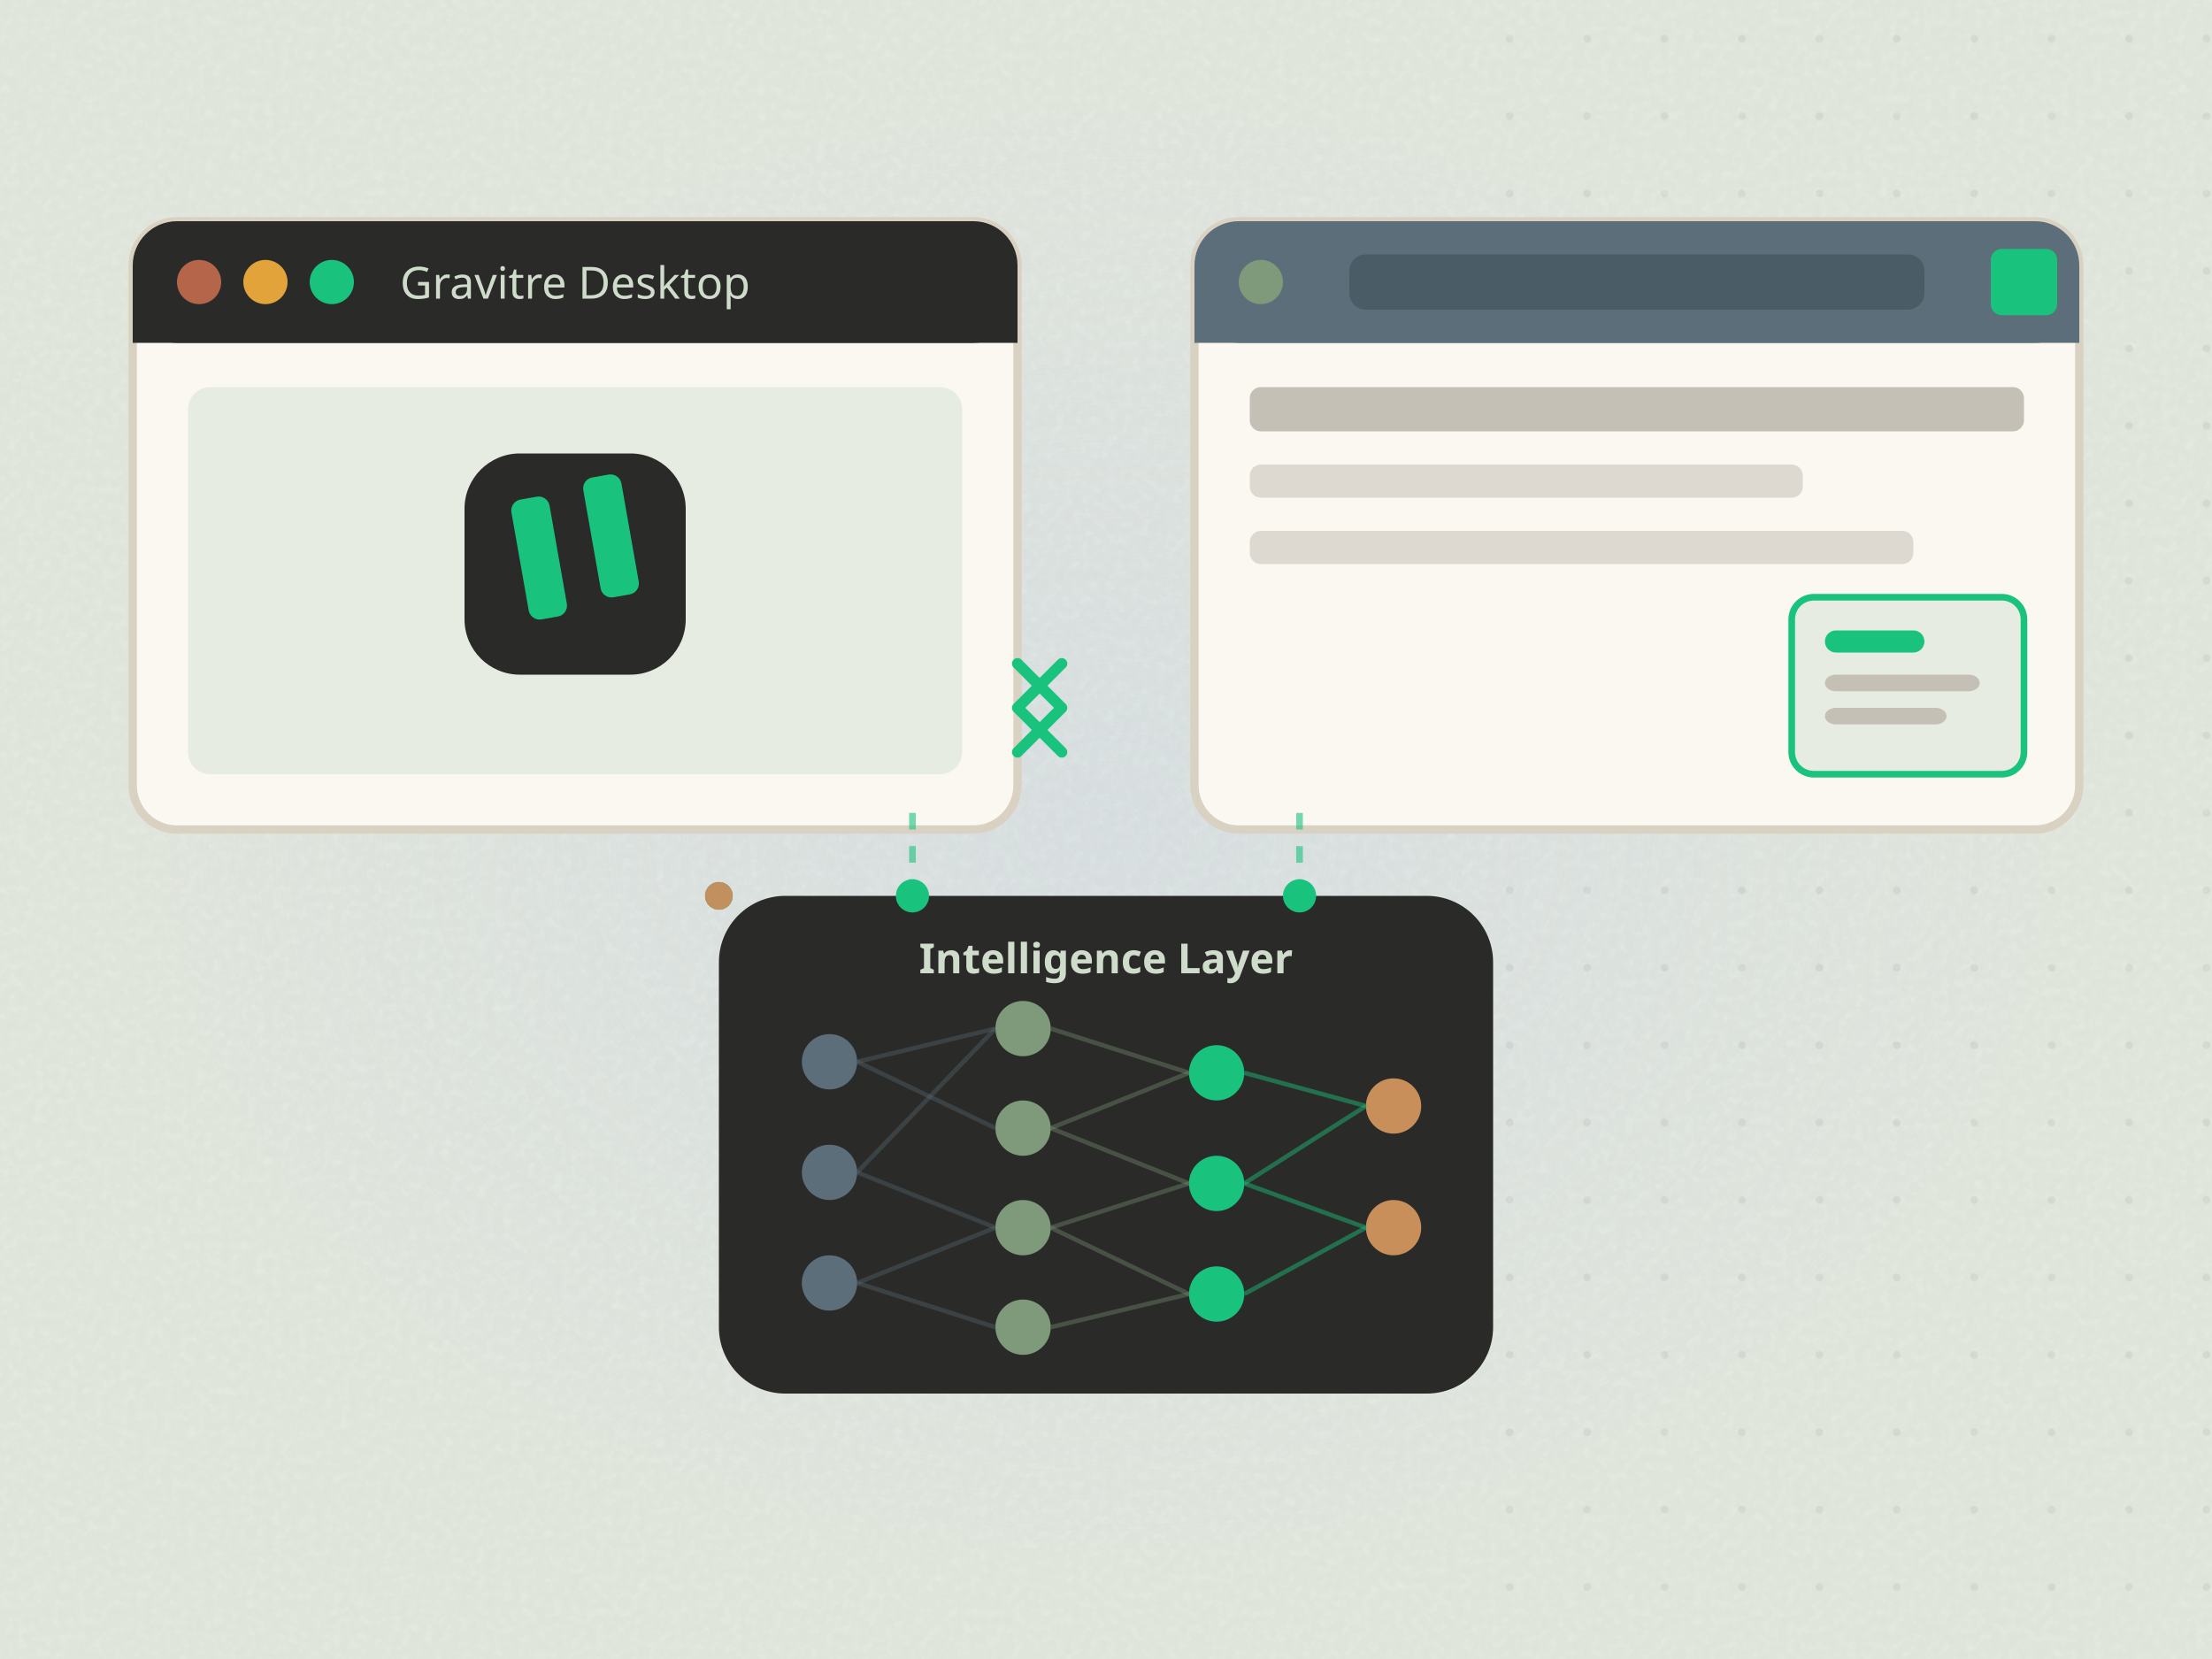
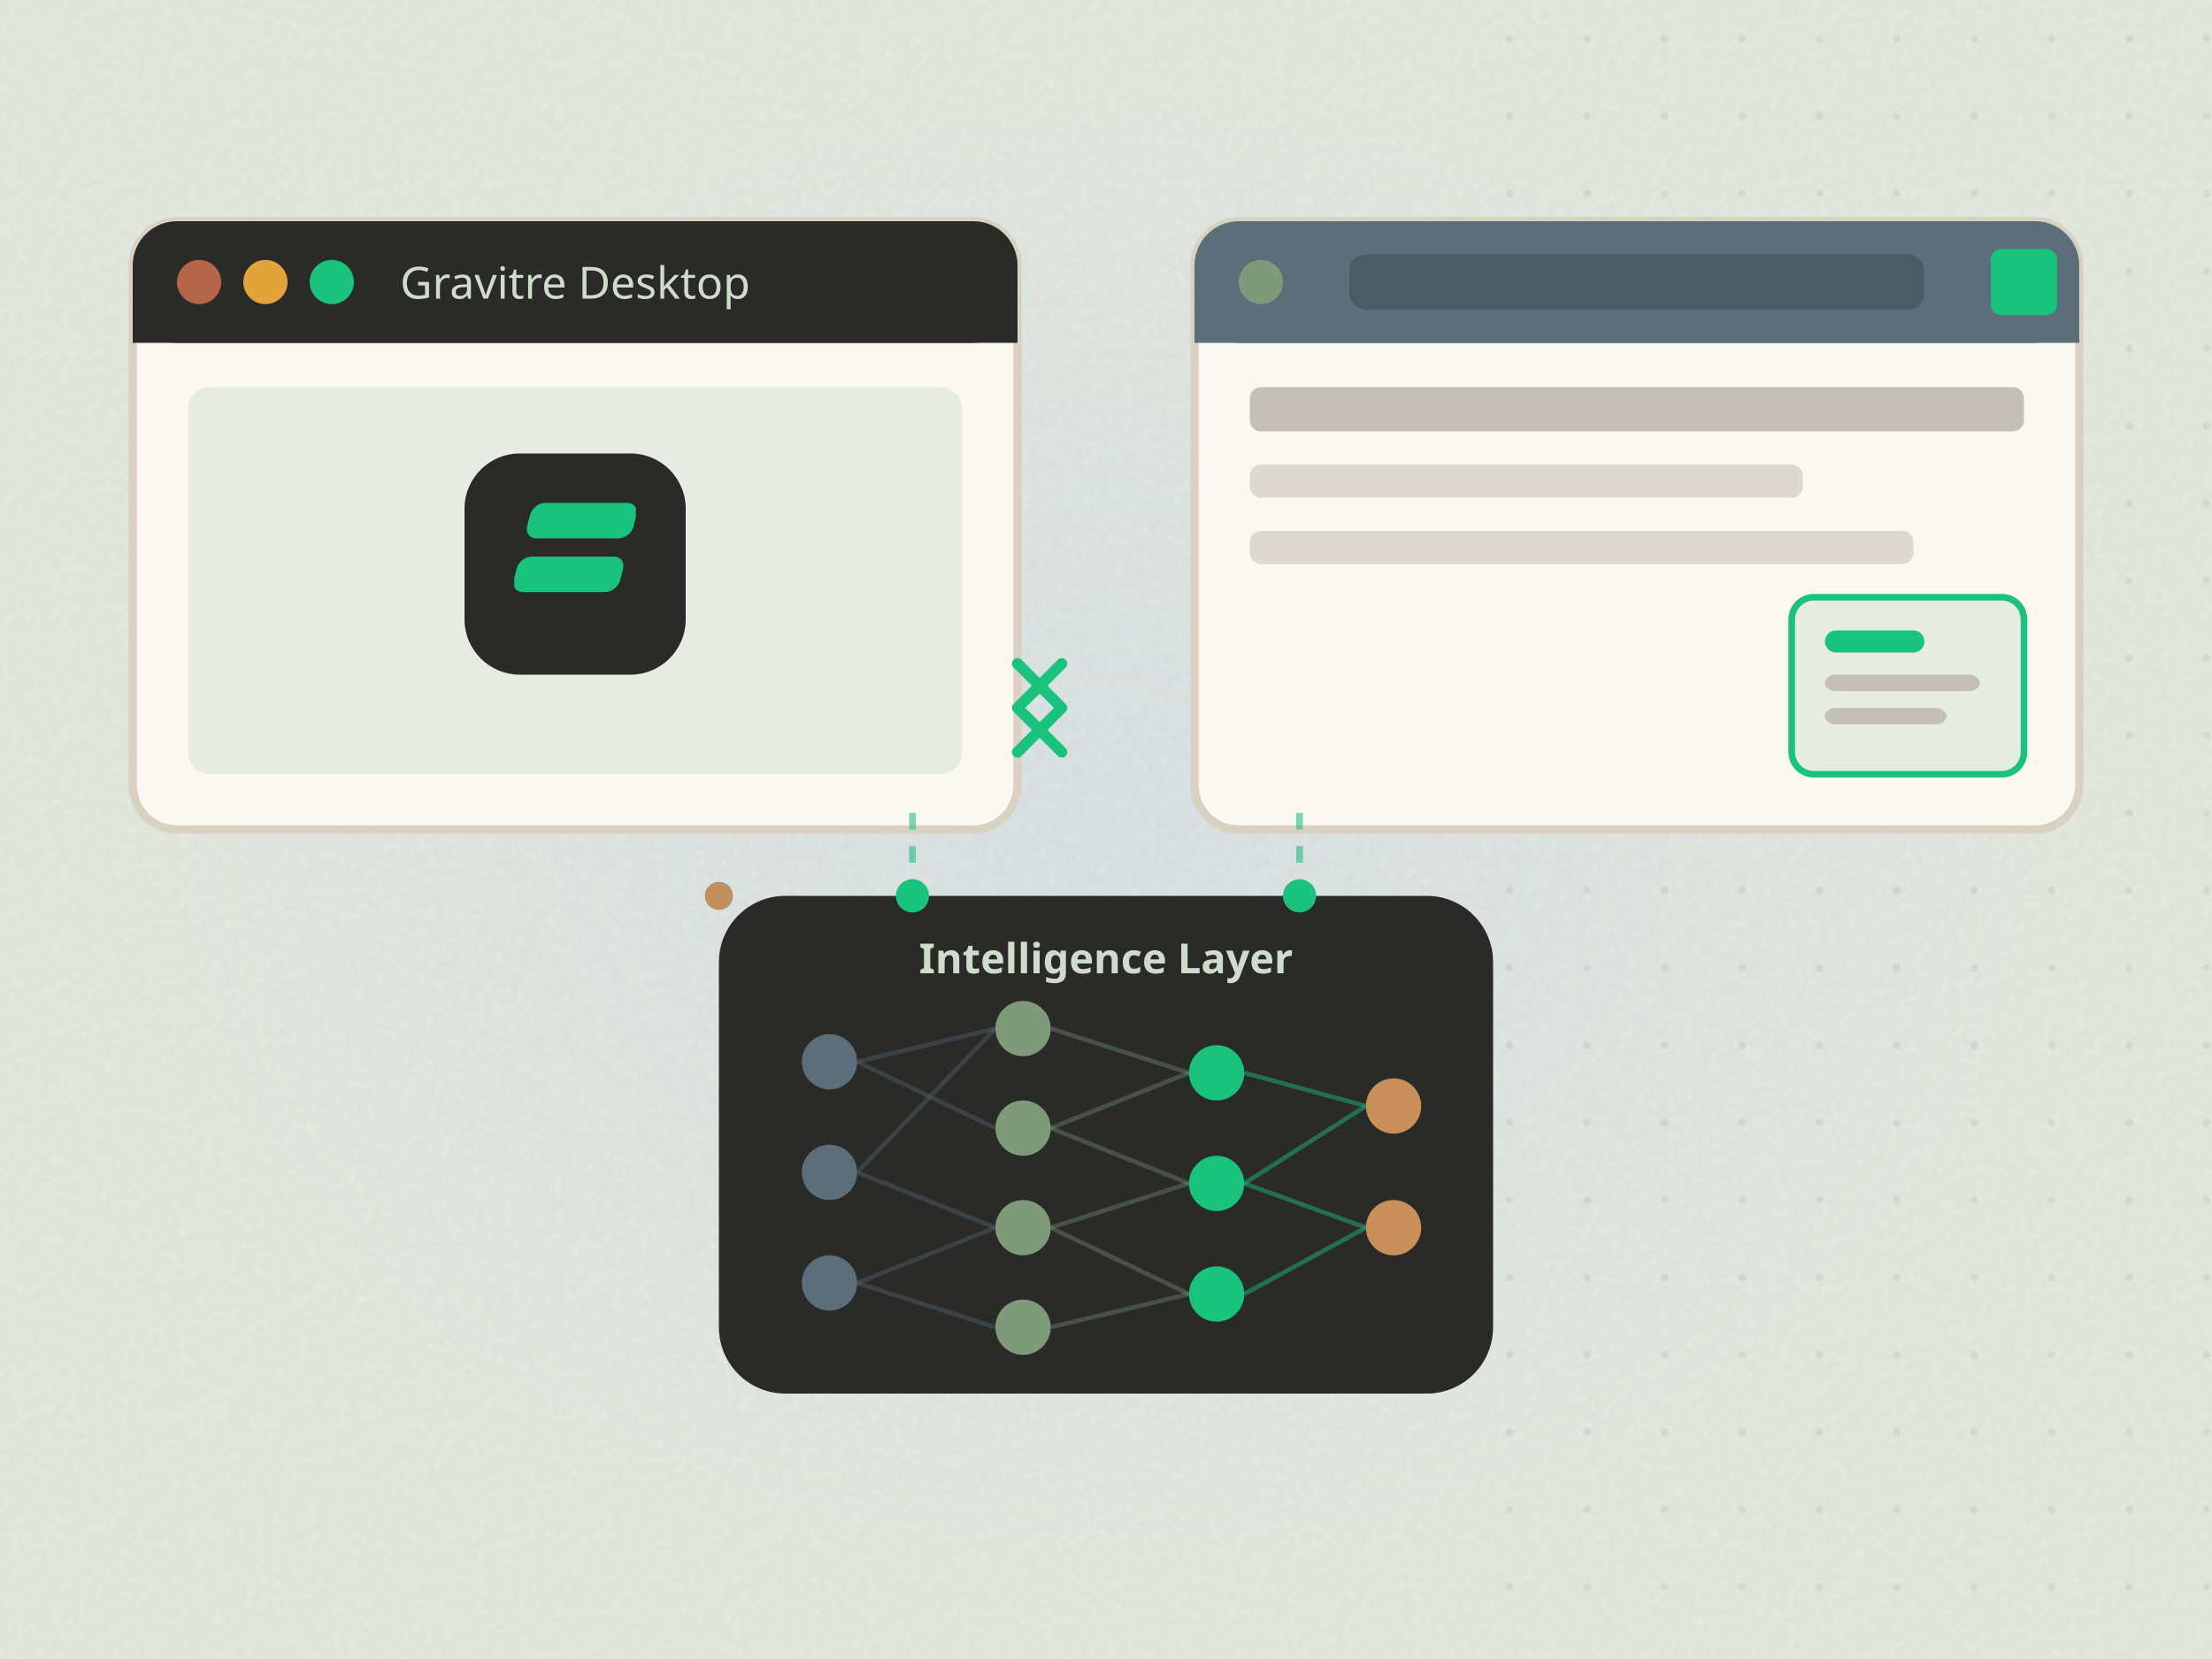
<svg xmlns="http://www.w3.org/2000/svg" viewBox="0 0 400 300" width="400" height="300">
  <style>@keyframes gi-drift-y { 0%,100%{transform:translateY(0)} 50%{transform:translateY(-6px)} }
@keyframes gi-drift-x { 0%,100%{transform:translateX(0)} 50%{transform:translateX(5px)} }
@keyframes gi-pulse-op { 0%,100%{opacity:1} 50%{opacity:0.55} }
@keyframes gi-stamp-in { 0%{transform:scale(1.4);opacity:0} 15%{transform:scale(0.9);opacity:1} 25%{transform:scale(1)} 100%{transform:scale(1)} }
@keyframes gi-slide-right { 0%{transform:translateX(-18px);opacity:0} 20%{transform:translateX(0);opacity:1} 80%{transform:translateX(0);opacity:1} 100%{transform:translateX(18px);opacity:0} }
@keyframes gi-travel-line { 0%{stroke-dashoffset:60} 100%{stroke-dashoffset:0} }
@keyframes gi-bob { 0%,100%{transform:translateY(0)} 50%{transform:translateY(-4px)} }
@keyframes gi-fade-cycle { 0%,15%{opacity:0} 25%,75%{opacity:1} 85%,100%{opacity:0} }
@keyframes gi-grow-bar { from{transform:scaleY(0)} to{transform:scaleY(1)} }
@keyframes gi-rise-bar { 0%,100%{transform:scaleY(0.4)} 50%{transform:scaleY(1)} }
@keyframes gi-spin-slow { from{transform:rotate(0deg)} to{transform:rotate(360deg)} }
@keyframes gi-blink { 0%,90%,100%{opacity:1} 95%{opacity:0} }


[style*="gi-stamp-in"],[style*="gi-grow-bar"],[style*="gi-rise-bar"]{transform-box:fill-box;transform-origin:center}
[style*="gi-grow-bar"],[style*="gi-rise-bar"]{transform-origin:center bottom}
@media (prefers-reduced-motion: reduce){*{animation:none!important}}
</style>
  <defs>
    <filter id="grain7">
      <feTurbulence type="fractalNoise" baseFrequency="0.65" numOctaves="3" stitchTiles="stitch" />
      <feColorMatrix type="saturate" values="0" />
      <feBlend in="SourceGraphic" mode="overlay" />
      <feComposite in2="SourceGraphic" operator="in" />
    </filter>
    <radialGradient id="b7a" cx="50%" cy="50%" r="55%">
      <stop offset="0%" stop-color="#DCE3E8" stop-opacity="0.8" />
      <stop offset="100%" stop-color="#DCE3E8" stop-opacity="0" />
    </radialGradient>
    <pattern id="d7" width="14" height="14" patternUnits="userSpaceOnUse">
      <circle cx="7" cy="7" r="0.7" fill="#2A2B28" opacity="0.13" />
    </pattern>
  </defs>
  <rect width="400" height="300" fill="#E7ECE3" />
  <ellipse cx="200" cy="150" rx="170" ry="130" fill="url(#b7a)" />
  <rect x="270" y="0" width="130" height="300" fill="url(#d7)" opacity="0.5" />
  <rect width="400" height="300" filter="url(#grain7)" opacity="0.04" fill="#2A2B28" />
  <g transform="translate(24,40)">
    <g style="animation:gi-bob 10s ease-in-out infinite 0s">
      <rect x="0" y="0" width="160" height="110" rx="8" fill="#FBF8F2" stroke="#D9D1C2" stroke-width="1.5" />
      <rect x="0" y="0" width="160" height="22" rx="8" fill="#2A2B28" />
      <rect x="0" y="14" width="160" height="8" fill="#2A2B28" />
      <circle cx="12" cy="11" r="4" fill="#B5654A" />
      <circle cx="24" cy="11" r="4" fill="#E2A33A" />
      <circle cx="36" cy="11" r="4" fill="#19C37D" />
      <text x="80" y="14" font-family="DM Sans,system-ui" font-size="8" fill="#CFDCCB" text-anchor="middle">Gravitre Desktop</text>
      <rect x="10" y="30" width="140" height="70" rx="4" fill="#E7ECE3" />
      <rect x="60" y="42" width="40" height="40" rx="10" fill="#2A2B28" />
-       <rect x="70" y="50" width="7" height="22" rx="2" fill="#19C37D" transform="rotate(-10 73 61)" />
-       <rect x="83" y="46" width="7" height="22" rx="2" fill="#19C37D" transform="rotate(-10 86 57)" />
+       <g>
+         <svg x="69.0" y="48.0" width="22" height="22" viewBox="0 0 24 24" fill="#19C37D">
+           <g transform="translate(12 12) skewX(-14) translate(-12 -12)">
+             <rect x="1.5" y="3.2" width="21" height="7" rx="2.4" />
+             <rect x="1.5" y="13.8" width="21" height="7" rx="2.4" />
+           </g>
+         </svg>
+       </g>
    </g>
  </g>
  <g transform="translate(216,40)">
    <g style="animation:gi-bob 9s ease-in-out infinite 0.8s">
      <rect x="0" y="0" width="160" height="110" rx="8" fill="#FBF8F2" stroke="#D9D1C2" stroke-width="1.5" />
      <rect x="0" y="0" width="160" height="22" rx="8" fill="#5B6E7A" />
      <rect x="0" y="14" width="160" height="8" fill="#5B6E7A" />
      <rect x="28" y="6" width="104" height="10" rx="3" fill="#4A5C66" />
      <circle cx="12" cy="11" r="4" fill="#7E9A7B" />
      <rect x="144" y="5" width="12" height="12" rx="2" fill="#19C37D" style="animation:gi-pulse-op 2s ease-in-out infinite" />
      <rect x="10" y="30" width="140" height="8" rx="2" fill="#C4C0B5" />
      <rect x="10" y="44" width="100" height="6" rx="2" fill="#DDD9D0" />
      <rect x="10" y="56" width="120" height="6" rx="2" fill="#DDD9D0" />
      <rect x="108" y="68" width="42" height="32" rx="4" fill="#E7ECE3" stroke="#19C37D" stroke-width="1.2" />
      <rect x="114" y="74" width="18" height="4" rx="2" fill="#19C37D" />
      <rect x="114" y="82" width="28" height="3" rx="2" fill="#C4C0B5" />
      <rect x="114" y="88" width="22" height="3" rx="2" fill="#C4C0B5" />
    </g>
  </g>
  <g transform="translate(176,120)">
    <path d="M8,0 L16,8 M16,8 L8,16" stroke="#19C37D" stroke-width="2" fill="none" stroke-linecap="round" style="animation:gi-pulse-op 2.5s ease-in-out infinite 0s" />
    <path d="M16,0 L8,8 M8,8 L16,16" stroke="#19C37D" stroke-width="2" fill="none" stroke-linecap="round" style="animation:gi-pulse-op 2.5s ease-in-out infinite 0.5s" />
  </g>
  <g transform="translate(130,162)">
    <g style="animation:gi-bob 11s ease-in-out infinite 1s">
      <rect x="0" y="0" width="140" height="90" rx="12" fill="#2A2B28" />
      <text x="70" y="14" font-family="DM Sans,system-ui" font-size="7.5" fill="#CFDCCB" font-weight="600" text-anchor="middle">Intelligence Layer</text>
      <circle cx="20" cy="30" r="5" fill="#5B6E7A" style="animation:gi-pulse-op 3s ease-in-out infinite 0s" />
      <circle cx="20" cy="50" r="5" fill="#5B6E7A" style="animation:gi-pulse-op 3s ease-in-out infinite 0.5s" />
      <circle cx="20" cy="70" r="5" fill="#5B6E7A" style="animation:gi-pulse-op 3s ease-in-out infinite 1s" />
      <circle cx="55" cy="24" r="5" fill="#7E9A7B" style="animation:gi-pulse-op 2.5s ease-in-out infinite 0.2s" />
      <circle cx="55" cy="42" r="5" fill="#7E9A7B" style="animation:gi-pulse-op 2.5s ease-in-out infinite 0.7s" />
      <circle cx="55" cy="60" r="5" fill="#7E9A7B" style="animation:gi-pulse-op 2.5s ease-in-out infinite 1.2s" />
      <circle cx="55" cy="78" r="5" fill="#7E9A7B" style="animation:gi-pulse-op 2.5s ease-in-out infinite 1.7s" />
      <circle cx="90" cy="32" r="5" fill="#19C37D" style="animation:gi-pulse-op 2s ease-in-out infinite 0.4s" />
      <circle cx="90" cy="52" r="5" fill="#19C37D" style="animation:gi-pulse-op 2s ease-in-out infinite 0.9s" />
      <circle cx="90" cy="72" r="5" fill="#19C37D" style="animation:gi-pulse-op 2s ease-in-out infinite 1.4s" />
      <circle cx="122" cy="38" r="5" fill="#C98F5B" style="animation:gi-pulse-op 3s ease-in-out infinite 0.6s" />
      <circle cx="122" cy="60" r="5" fill="#C98F5B" style="animation:gi-pulse-op 3s ease-in-out infinite 1.1s" />
      <line x1="25" y1="30" x2="50" y2="24" stroke="#5B6E7A" stroke-width="0.8" opacity="0.35" />
      <line x1="25" y1="30" x2="50" y2="42" stroke="#5B6E7A" stroke-width="0.8" opacity="0.35" />
      <line x1="25" y1="50" x2="50" y2="24" stroke="#5B6E7A" stroke-width="0.8" opacity="0.35" />
      <line x1="25" y1="50" x2="50" y2="60" stroke="#5B6E7A" stroke-width="0.8" opacity="0.35" />
      <line x1="25" y1="70" x2="50" y2="60" stroke="#5B6E7A" stroke-width="0.8" opacity="0.35" />
      <line x1="25" y1="70" x2="50" y2="78" stroke="#5B6E7A" stroke-width="0.8" opacity="0.35" />
      <line x1="60" y1="24" x2="85" y2="32" stroke="#7E9A7B" stroke-width="0.8" opacity="0.35" />
      <line x1="60" y1="42" x2="85" y2="32" stroke="#7E9A7B" stroke-width="0.8" opacity="0.35" />
      <line x1="60" y1="42" x2="85" y2="52" stroke="#7E9A7B" stroke-width="0.8" opacity="0.35" />
      <line x1="60" y1="60" x2="85" y2="52" stroke="#7E9A7B" stroke-width="0.8" opacity="0.35" />
      <line x1="60" y1="60" x2="85" y2="72" stroke="#7E9A7B" stroke-width="0.8" opacity="0.35" />
      <line x1="60" y1="78" x2="85" y2="72" stroke="#7E9A7B" stroke-width="0.8" opacity="0.35" />
      <line x1="95" y1="32" x2="117" y2="38" stroke="#19C37D" stroke-width="0.8" opacity="0.45" />
      <line x1="95" y1="52" x2="117" y2="38" stroke="#19C37D" stroke-width="0.8" opacity="0.45" />
      <line x1="95" y1="52" x2="117" y2="60" stroke="#19C37D" stroke-width="0.8" opacity="0.45" />
      <line x1="95" y1="72" x2="117" y2="60" stroke="#19C37D" stroke-width="0.8" opacity="0.45" />
      <circle r="2.5" fill="#19C37D" opacity="0.9">
        <animateMotion dur="2.2s" repeatCount="indefinite" path="M20,50 L55,42 L90,32 L122,38" />
      </circle>
      <circle r="2.5" fill="#7E9A7B" opacity="0.9">
        <animateMotion dur="2.8s" repeatCount="indefinite" begin="0.6s" path="M20,70 L55,78 L90,72 L122,60" />
      </circle>
      <circle r="2.5" fill="#C98F5B" opacity="0.9">
        <animateMotion dur="2.5s" repeatCount="indefinite" begin="1.1s" path="M20,30 L55,24 L90,52 L122,60" />
      </circle>
      <circle cx="35" cy="0" r="3" fill="#19C37D" style="animation:gi-pulse-op 2s ease-in-out infinite 0s" />
      <circle cx="105" cy="0" r="3" fill="#19C37D" style="animation:gi-pulse-op 2s ease-in-out infinite 0.5s" />
      <line x1="35" y1="0" x2="35" y2="-18" stroke="#19C37D" stroke-width="1.2" stroke-dasharray="3,3" opacity="0.6" />
      <line x1="105" y1="0" x2="105" y2="-18" stroke="#19C37D" stroke-width="1.2" stroke-dasharray="3,3" opacity="0.6" />
    </g>
  </g>
</svg>
